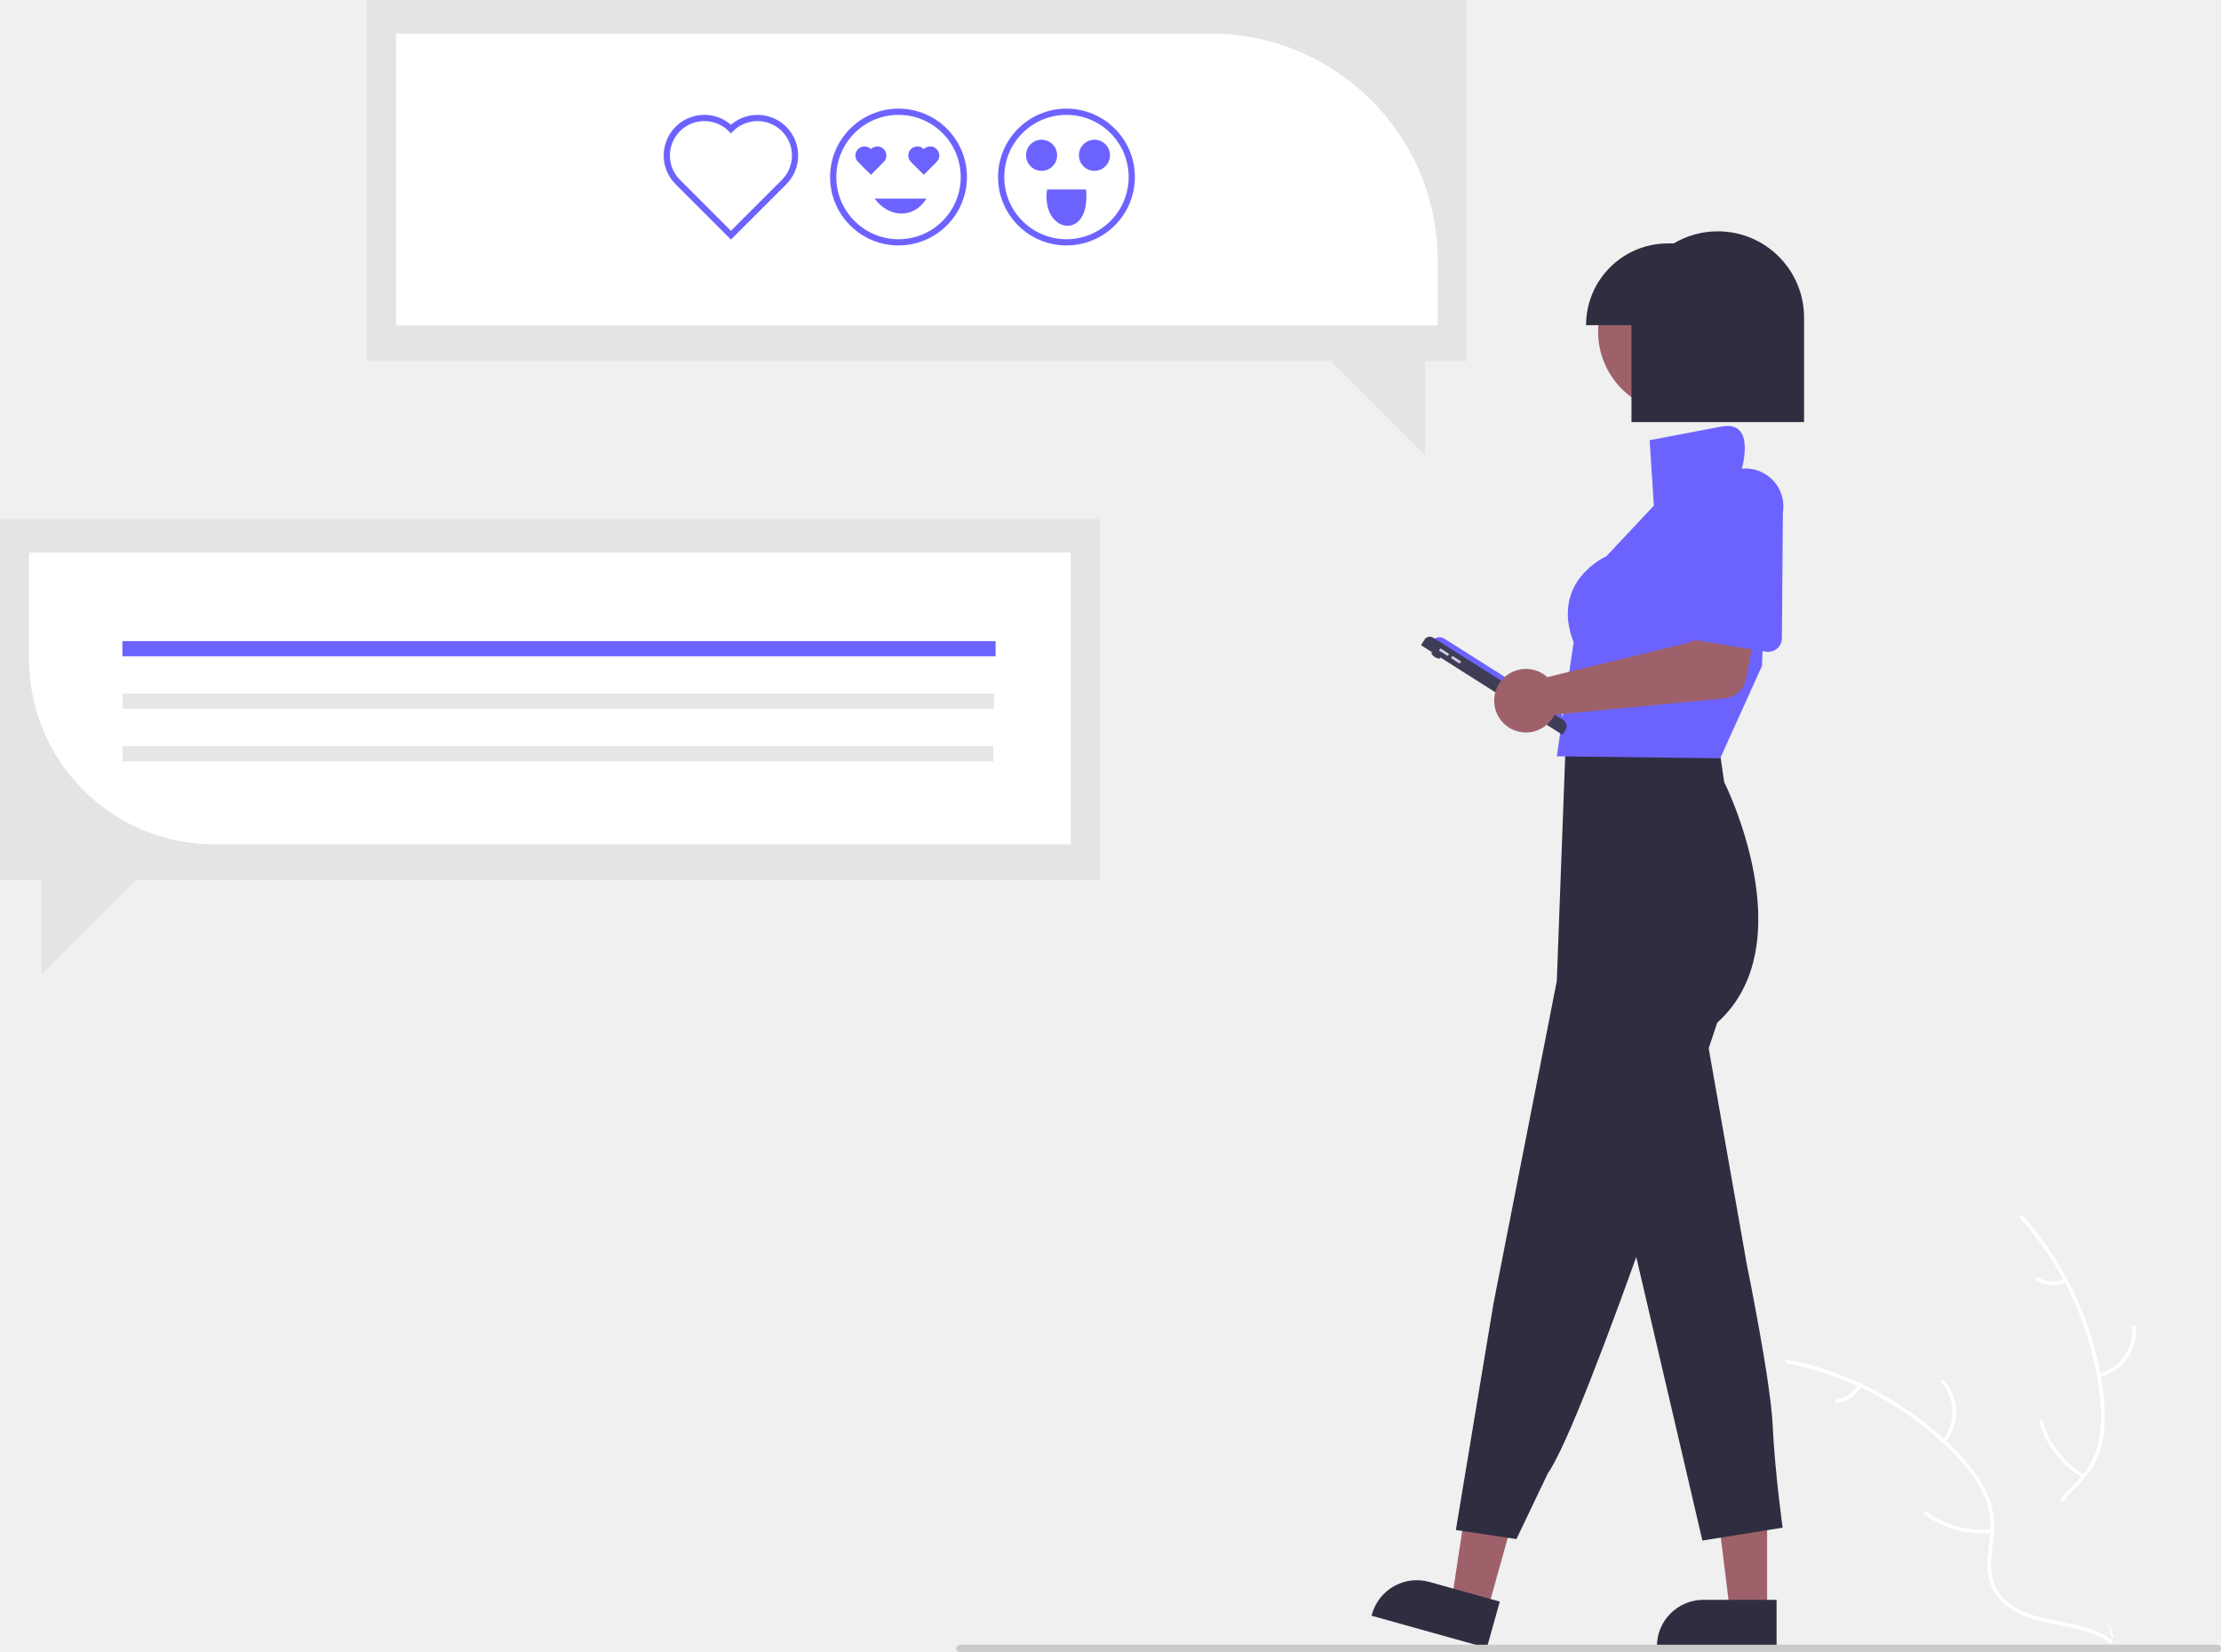
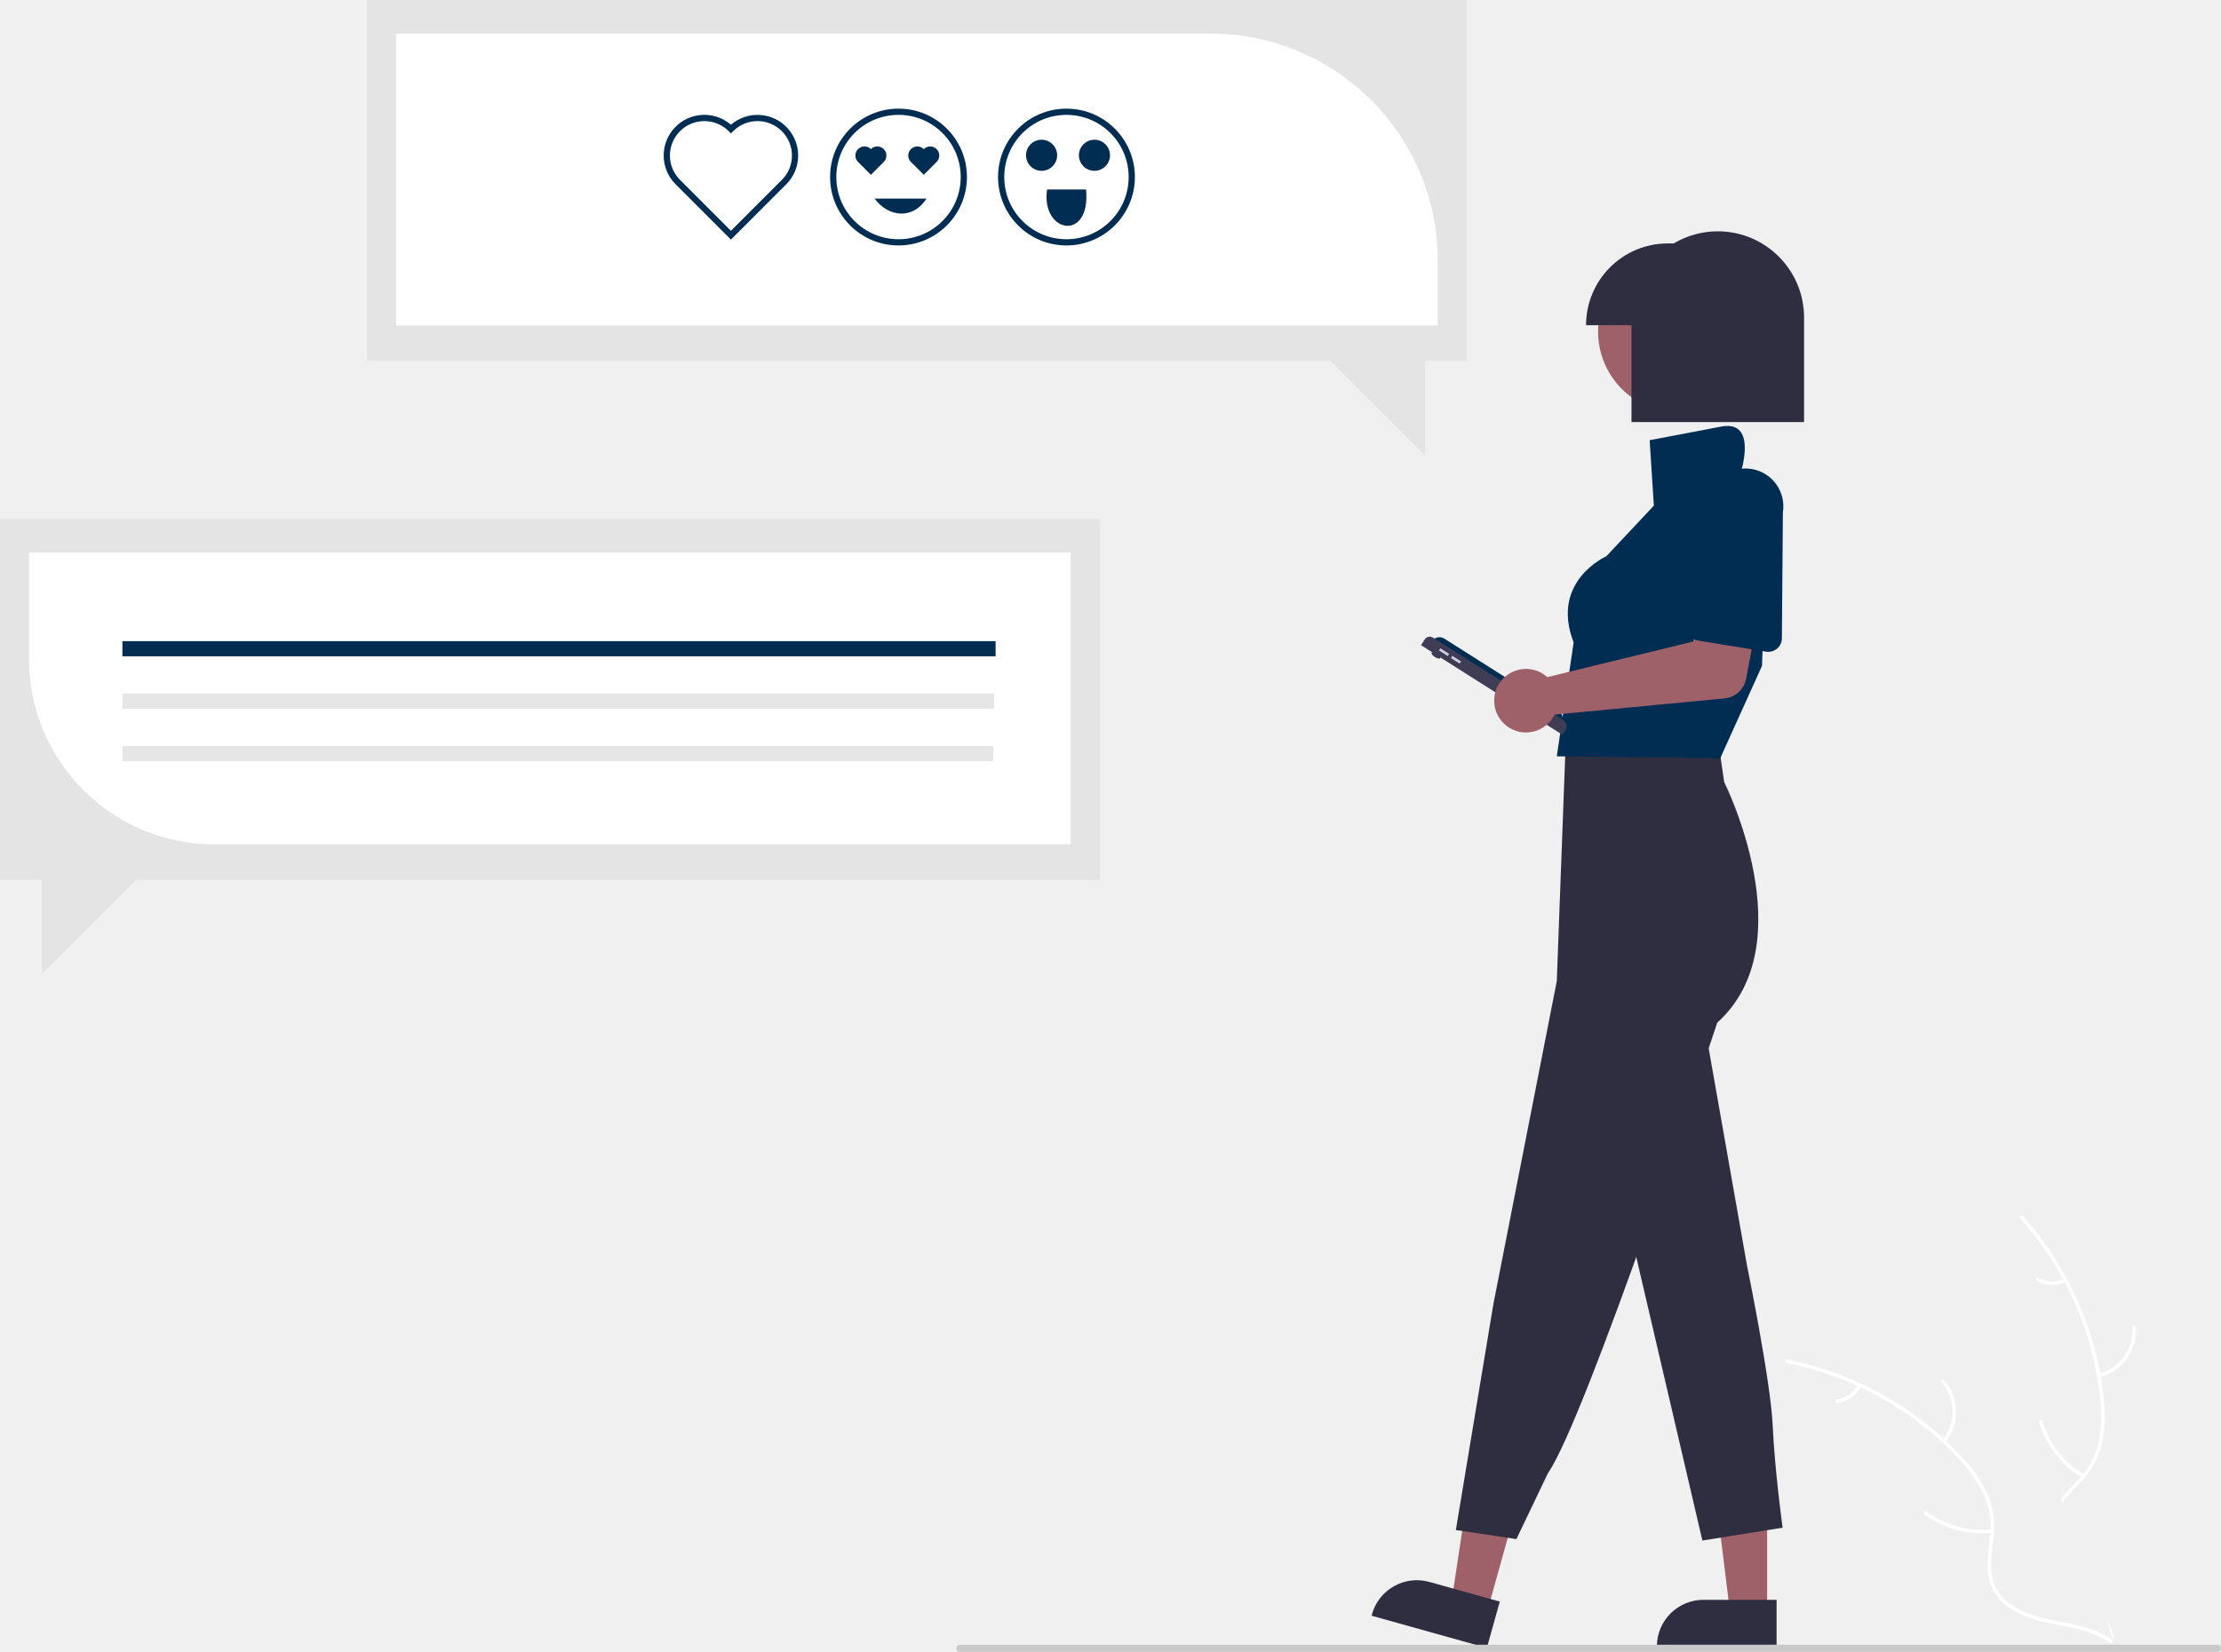
<svg xmlns="http://www.w3.org/2000/svg" id="a1e1570b-8396-4618-92f2-a997ce86d02e" data-name="Layer 1" width="733.483" height="545.691" viewBox="0 0 733.483 545.691">
  <path d="M946.085,640.863c-3.318-26.678-19.851-52.964-45.294-61.646a123.863,123.863,0,0,1-.006,85.04c-3.91,10.575-9.359,21.93-5.682,32.589,2.288,6.632,7.886,11.706,14.142,14.878,6.257,3.173,13.202,4.685,20.059,6.167l1.35,1.116C941.539,694.427,949.402,667.542,946.085,640.863Z" transform="translate(-233.2585 -177.1545)" fill="#f0f0f0" />
  <path d="M900.538,579.722a105.87,105.87,0,0,1,26.319,59.583,45.591,45.591,0,0,1-.519,14.275,26.149,26.149,0,0,1-6.503,12.128c-2.931,3.221-6.303,6.175-8.4,10.052a16.011,16.011,0,0,0-.782,13.071c1.852,5.311,5.501,9.64,9.218,13.749,4.126,4.563,8.484,9.236,10.238,15.285.213.733,1.337.36,1.125-.371-3.051-10.524-13.268-16.502-18.14-25.981-2.273-4.423-3.228-9.558-1.096-14.227,1.864-4.083,5.338-7.133,8.334-10.368a27.902,27.902,0,0,0,6.801-11.622,42.148,42.148,0,0,0,1.066-14.203,102.712,102.712,0,0,0-7.502-31.213A107.747,107.747,0,0,0,901.322,578.834c-.507-.567-1.287.325-.784.889Z" transform="translate(-233.2585 -177.1545)" fill="#fff" />
  <path d="M926.538,632.135a15.884,15.884,0,0,0,12.091-16.639c-.06-.76-1.244-.702-1.184.059a14.708,14.708,0,0,1-11.279,15.455c-.742.176-.366,1.3.371,1.125Z" transform="translate(-233.2585 -177.1545)" fill="#fff" />
  <path d="M921.536,664.272A30.615,30.615,0,0,1,907.865,646.64c-.215-.732-1.34-.36-1.125.371a31.844,31.844,0,0,0,14.264,18.319c.657.39,1.186-.671.533-1.058Z" transform="translate(-233.2585 -177.1545)" fill="#fff" />
  <path d="M914.957,599.626a8.991,8.991,0,0,1-8.52-.433c-.652-.398-1.18.663-.533,1.058a10.075,10.075,0,0,0,9.425.499.612.612,0,0,0,.377-.748.595.595,0,0,0-.748-.377Z" transform="translate(-233.2585 -177.1545)" fill="#fff" />
  <path d="M823.237,626.868c.4.26.8.52,1.2.79a118.407,118.407,0,0,1,15.14,11.82c.37.33.74.67,1.1,1.01a124.827,124.827,0,0,1,27.11,37.11,121.222,121.222,0,0,1,6.64,17.18c2.45,8.13,4.46,17.14,9.31,23.79a20.798,20.798,0,0,0,1.62,2h43.83c.1-.05.2-.09.3-.14l1.75.08c-.07-.31-.15-.63-.22-.94-.04-.18-.09-.36-.13-.54-.03-.12-.06-.24-.08-.35-.01-.04-.02-.08-.03-.11-.02-.11-.05-.21-.07-.31q-.66-2.685-1.36-5.37c0-.01,0-.01-.01-.02-3.59-13.63-8.35-27.08-15-39.38-.2-.37-.4-.75-.62-1.12a115.674,115.674,0,0,0-10.39-15.76,102.258,102.258,0,0,0-6.81-7.79,85.037,85.037,0,0,0-21.28-15.94c-15.72-8.3-33.92-11.48-50.72-6.41C824.087,626.598,823.667,626.728,823.237,626.868Z" transform="translate(-233.2585 -177.1545)" fill="#f0f0f0" />
  <path d="M823.335,627.424a105.87,105.87,0,0,1,56.888,31.728,45.591,45.591,0,0,1,8.181,11.71A26.148,26.148,0,0,1,890.513,684.462c-.401,4.336-1.314,8.725-.655,13.084a16.011,16.011,0,0,0,7.245,10.907c4.676,3.126,10.197,4.385,15.638,5.429,6.042,1.159,12.335,2.267,17.377,6.04.611.457,1.285-.517.675-.974-8.773-6.566-20.529-5.188-30.126-9.823-4.478-2.163-8.332-5.688-9.441-10.699-.97-4.382-.033-8.909.412-13.296a27.903,27.903,0,0,0-1.567-13.374,42.148,42.148,0,0,0-7.7-11.981A102.712,102.712,0,0,0,857.589,639.369a107.747,107.747,0,0,0-34.163-13.126c-.746-.148-.832,1.035-.091,1.182Z" transform="translate(-233.2585 -177.1545)" fill="#fff" />
  <path d="M875.651,653.62a15.884,15.884,0,0,0-.364-20.565c-.506-.57-1.416.189-.91.76a14.708,14.708,0,0,1,.299,19.13c-.486.587.491,1.259.974.675Z" transform="translate(-233.2585 -177.1545)" fill="#fff" />
  <path d="M891.006,682.29a30.615,30.615,0,0,1-21.531-5.847c-.613-.455-1.286.519-.675.974a31.844,31.844,0,0,0,22.418,6.039c.759-.084.543-1.25-.212-1.166Z" transform="translate(-233.2585 -177.1545)" fill="#fff" />
  <path d="M846.831,634.635a8.991,8.991,0,0,1-7.064,4.785c-.76.075-.543,1.24.212,1.166a10.075,10.075,0,0,0,7.826-5.276.612.612,0,0,0-.15-.824.595.595,0,0,0-.824.15Z" transform="translate(-233.2585 -177.1545)" fill="#fff" />
  <polygon points="121.202 0 484.397 0 484.397 119.231 470.64 119.231 470.64 150.414 439.456 119.231 121.202 119.231 121.202 0" fill="#e4e4e4" />
  <path d="M708.067,284.65H364.049V188.265h269.1a75.003,75.003,0,0,1,74.918,74.918Z" transform="translate(-233.2585 -177.1545)" fill="#fff" />
  <polygon points="363.195 171.414 0 171.414 0 290.644 13.757 290.644 13.757 321.828 44.941 290.644 363.195 290.644 363.195 171.414" fill="#e4e4e4" />
  <path d="M586.865,456.064H303.982a61.204,61.204,0,0,1-61.134-61.134V359.679H586.865Z" transform="translate(-233.2585 -177.1545)" fill="#fff" />
-   <rect x="40.424" y="211.79" width="288.371" height="5.012" fill="#6c63ff" />
+   <rect x="40.424" y="211.79" width="288.371" height="5.012" fill="#012D52" />
  <rect x="40.424" y="229.128" width="287.85" height="5.012" fill="#e6e6e6" />
  <rect x="40.424" y="246.466" width="287.569" height="5.012" fill="#e6e6e6" />
-   <path d="M474.651,256.297l-18.268-18.268a13.431,13.431,0,0,1,18.268-19.67,13.432,13.432,0,0,1,18.269,19.67Zm-8.771-39.138a11.372,11.372,0,0,0-8.045,19.417l16.816,16.816L491.468,236.576a11.377,11.377,0,1,0-16.09-16.09l-.726.726-.726-.726a11.343,11.343,0,0,0-8.045-3.327Z" transform="translate(-233.2585 -177.1545)" fill="#6c63ff" />
-   <path d="M538.332,226.409a3.001,3.001,0,0,0-4.245,4.244l0.0 0,4.244,4.244,4.244-4.244a3.001,3.001,0,1,0-4.244-4.245Z" transform="translate(-233.2585 -177.1545)" fill="#6c63ff" />
-   <path d="M520.871,226.409a3.001,3.001,0,0,0-4.245,4.244l0.0 0,4.244,4.244,4.244-4.244a3.001,3.001,0,1,0-4.244-4.245Z" transform="translate(-233.2585 -177.1545)" fill="#6c63ff" />
-   <path d="M529.993,258.235a22.596,22.596,0,1,1,22.596-22.596h0A22.622,22.622,0,0,1,529.993,258.235Zm0-43.138a20.542,20.542,0,1,0,20.542,20.542A20.542,20.542,0,0,0,529.993,215.097Z" transform="translate(-233.2585 -177.1545)" fill="#6c63ff" />
-   <path d="M585.457,258.235a22.596,22.596,0,1,1,22.596-22.596h0A22.622,22.622,0,0,1,585.457,258.235Zm0-43.138a20.542,20.542,0,1,0,20.542,20.542A20.542,20.542,0,0,0,585.457,215.097Z" transform="translate(-233.2585 -177.1545)" fill="#6c63ff" />
-   <circle cx="361.443" cy="51.294" r="5.136" fill="#6c63ff" />
-   <circle cx="343.982" cy="51.294" r="5.136" fill="#6c63ff" />
-   <path d="M579.055,239.747c-2.096,14.497,14.534,17.438,12.87-.001C592.024,239.735,579.725,239.756,579.055,239.747Z" transform="translate(-233.2585 -177.1545)" fill="#6c63ff" />
-   <path d="M522.08,242.756c4.697,6.314,12.817,6.881,17.158,0Z" transform="translate(-233.2585 -177.1545)" fill="#6c63ff" />
+   <path d="M474.651,256.297l-18.268-18.268a13.431,13.431,0,0,1,18.268-19.67,13.432,13.432,0,0,1,18.269,19.67Zm-8.771-39.138a11.372,11.372,0,0,0-8.045,19.417l16.816,16.816L491.468,236.576a11.377,11.377,0,1,0-16.09-16.09l-.726.726-.726-.726a11.343,11.343,0,0,0-8.045-3.327Z" transform="translate(-233.2585 -177.1545)" fill="#012D52" />
+   <path d="M538.332,226.409a3.001,3.001,0,0,0-4.245,4.244l0.0 0,4.244,4.244,4.244-4.244a3.001,3.001,0,1,0-4.244-4.245Z" transform="translate(-233.2585 -177.1545)" fill="#012D52" />
+   <path d="M520.871,226.409a3.001,3.001,0,0,0-4.245,4.244l0.0 0,4.244,4.244,4.244-4.244a3.001,3.001,0,1,0-4.244-4.245Z" transform="translate(-233.2585 -177.1545)" fill="#012D52" />
+   <path d="M529.993,258.235a22.596,22.596,0,1,1,22.596-22.596h0A22.622,22.622,0,0,1,529.993,258.235Zm0-43.138a20.542,20.542,0,1,0,20.542,20.542A20.542,20.542,0,0,0,529.993,215.097Z" transform="translate(-233.2585 -177.1545)" fill="#012D52" />
+   <path d="M585.457,258.235a22.596,22.596,0,1,1,22.596-22.596h0A22.622,22.622,0,0,1,585.457,258.235Zm0-43.138a20.542,20.542,0,1,0,20.542,20.542A20.542,20.542,0,0,0,585.457,215.097Z" transform="translate(-233.2585 -177.1545)" fill="#012D52" />
+   <circle cx="361.443" cy="51.294" r="5.136" fill="#012D52" />
+   <circle cx="343.982" cy="51.294" r="5.136" fill="#012D52" />
+   <path d="M579.055,239.747c-2.096,14.497,14.534,17.438,12.87-.001C592.024,239.735,579.725,239.756,579.055,239.747Z" transform="translate(-233.2585 -177.1545)" fill="#012D52" />
+   <path d="M522.08,242.756c4.697,6.314,12.817,6.881,17.158,0Z" transform="translate(-233.2585 -177.1545)" fill="#012D52" />
  <polygon points="583.591 532.478 571.331 532.478 565.499 485.19 583.593 485.19 583.591 532.478" fill="#9e616a" />
  <path d="M819.976,721.517l-39.531-.001v-.5A15.387,15.387,0,0,1,795.832,705.629h.001l24.144.001Z" transform="translate(-233.2585 -177.1545)" fill="#2f2e41" />
  <polygon points="491.214 532.075 479.406 528.776 486.513 481.663 503.94 486.532 491.214 532.075" fill="#9e616a" />
  <path d="M724.286,721.517,686.213,710.878l.135-.482a15.387,15.387,0,0,1,18.959-10.678l.001 0,23.253,6.498Z" transform="translate(-233.2585 -177.1545)" fill="#2f2e41" />
  <circle cx="554.587" cy="109.533" r="26.821" fill="#9e616a" />
  <path d="M800.541,420.937l2.126,14.555s26.821,53.315-2.29,79.481c0,0-43.502,131.188-55.931,148.85L734.053,685.568l-20-3,12.403-74.676,20.933-106.657,3.107-83.243S796.289,414.722,800.541,420.937Z" transform="translate(-233.2585 -177.1545)" fill="#2f2e41" />
  <path d="M795.471,511.684l14.719,83.434s7.85,38.269,8.504,52.988,3.271,33.69,3.271,33.69l-26.494,4.252L769.304,573.83Z" transform="translate(-233.2585 -177.1545)" fill="#2f2e41" />
-   <path d="M817.053,348.568l-1.905,48.567L805.087,419.39l-3.729,8.252-53.969-.654,5.56-37.615c-7.85-20.279,10.794-28.456,10.794-28.456l15.7-16.73-1.39-21.618,23.632-4.5c12.298-2.342,6.368,15.5,6.368,15.5C824.408,331.933,817.053,348.568,817.053,348.568Z" transform="translate(-233.2585 -177.1545)" fill="#6c63ff" />
+   <path d="M817.053,348.568l-1.905,48.567L805.087,419.39l-3.729,8.252-53.969-.654,5.56-37.615c-7.85-20.279,10.794-28.456,10.794-28.456l15.7-16.73-1.39-21.618,23.632-4.5c12.298-2.342,6.368,15.5,6.368,15.5C824.408,331.933,817.053,348.568,817.053,348.568Z" transform="translate(-233.2585 -177.1545)" fill="#012D52" />
  <ellipse cx="707.466" cy="393.658" rx="0.638" ry="1.702" transform="translate(-236.8701 603.5994) rotate(-57.656)" fill="#3f3d56" />
-   <path d="M706.117,389.028h0a2.978,2.978,0,0,1,4.109-.923l0,0,37.735,23.896A2.978,2.978,0,0,1,748.883,416.11h0L706.117,389.028Z" transform="translate(-233.2585 -177.1545)" fill="#6c63ff" />
+   <path d="M706.117,389.028h0a2.978,2.978,0,0,1,4.109-.923l0,0,37.735,23.896A2.978,2.978,0,0,1,748.883,416.11h0L706.117,389.028Z" transform="translate(-233.2585 -177.1545)" fill="#012D52" />
  <path d="M702.548,390.292l1.187-1.875a2.035,2.035,0,0,1,2.808-.63h0l42.965,27.207a2.41,2.41,0,0,1,.747,3.325l-.986,1.558h0l-46.72-29.585Z" transform="translate(-233.2585 -177.1545)" fill="#3f3d56" />
  <rect x="709.73" y="390.89" width="0.851" height="3.403" transform="translate(-234.7187 605.3756) rotate(-57.656)" fill="#d0cde1" />
  <rect x="713.683" y="393.393" width="0.851" height="3.403" transform="translate(-234.9955 609.8795) rotate(-57.656)" fill="#d0cde1" />
  <path d="M742.935,399.822a10.527,10.527,0,0,1,1.306,1.02L792.417,389.067l3.393-11.56,18.116,2.84-4.018,21.049a8,8,0,0,1-7.099,6.464l-56.167,5.354a10.497,10.497,0,1,1-3.707-13.392Z" transform="translate(-233.2585 -177.1545)" fill="#9e616a" />
-   <path d="M790.957,386.677a4.495,4.495,0,0,1-.451-3.72l6.867-40.516a12.497,12.497,0,0,1,24.681,3.95l-.33,41.656a4.5,4.5,0,0,1-5.224,4.376l-22.431-3.657A4.495,4.495,0,0,1,790.957,386.677Z" transform="translate(-233.2585 -177.1545)" fill="#6c63ff" />
+   <path d="M790.957,386.677a4.495,4.495,0,0,1-.451-3.72l6.867-40.516a12.497,12.497,0,0,1,24.681,3.95l-.33,41.656a4.5,4.5,0,0,1-5.224,4.376l-22.431-3.657A4.495,4.495,0,0,1,790.957,386.677Z" transform="translate(-233.2585 -177.1545)" fill="#012D52" />
  <path d="M800.553,253.568h-0a28.361,28.361,0,0,0-14.559,4h-1.941a27,27,0,0,0-27,27h15v32h57v-34.5A28.5,28.5,0,0,0,800.553,253.568Z" transform="translate(-233.2585 -177.1545)" fill="#2f2e41" />
  <path d="M965.551,722.846H550.257a1.191,1.191,0,1,1,0-2.381h415.294a1.191,1.191,0,1,1,0,2.381Z" transform="translate(-233.2585 -177.1545)" fill="#cacaca" />
</svg>
